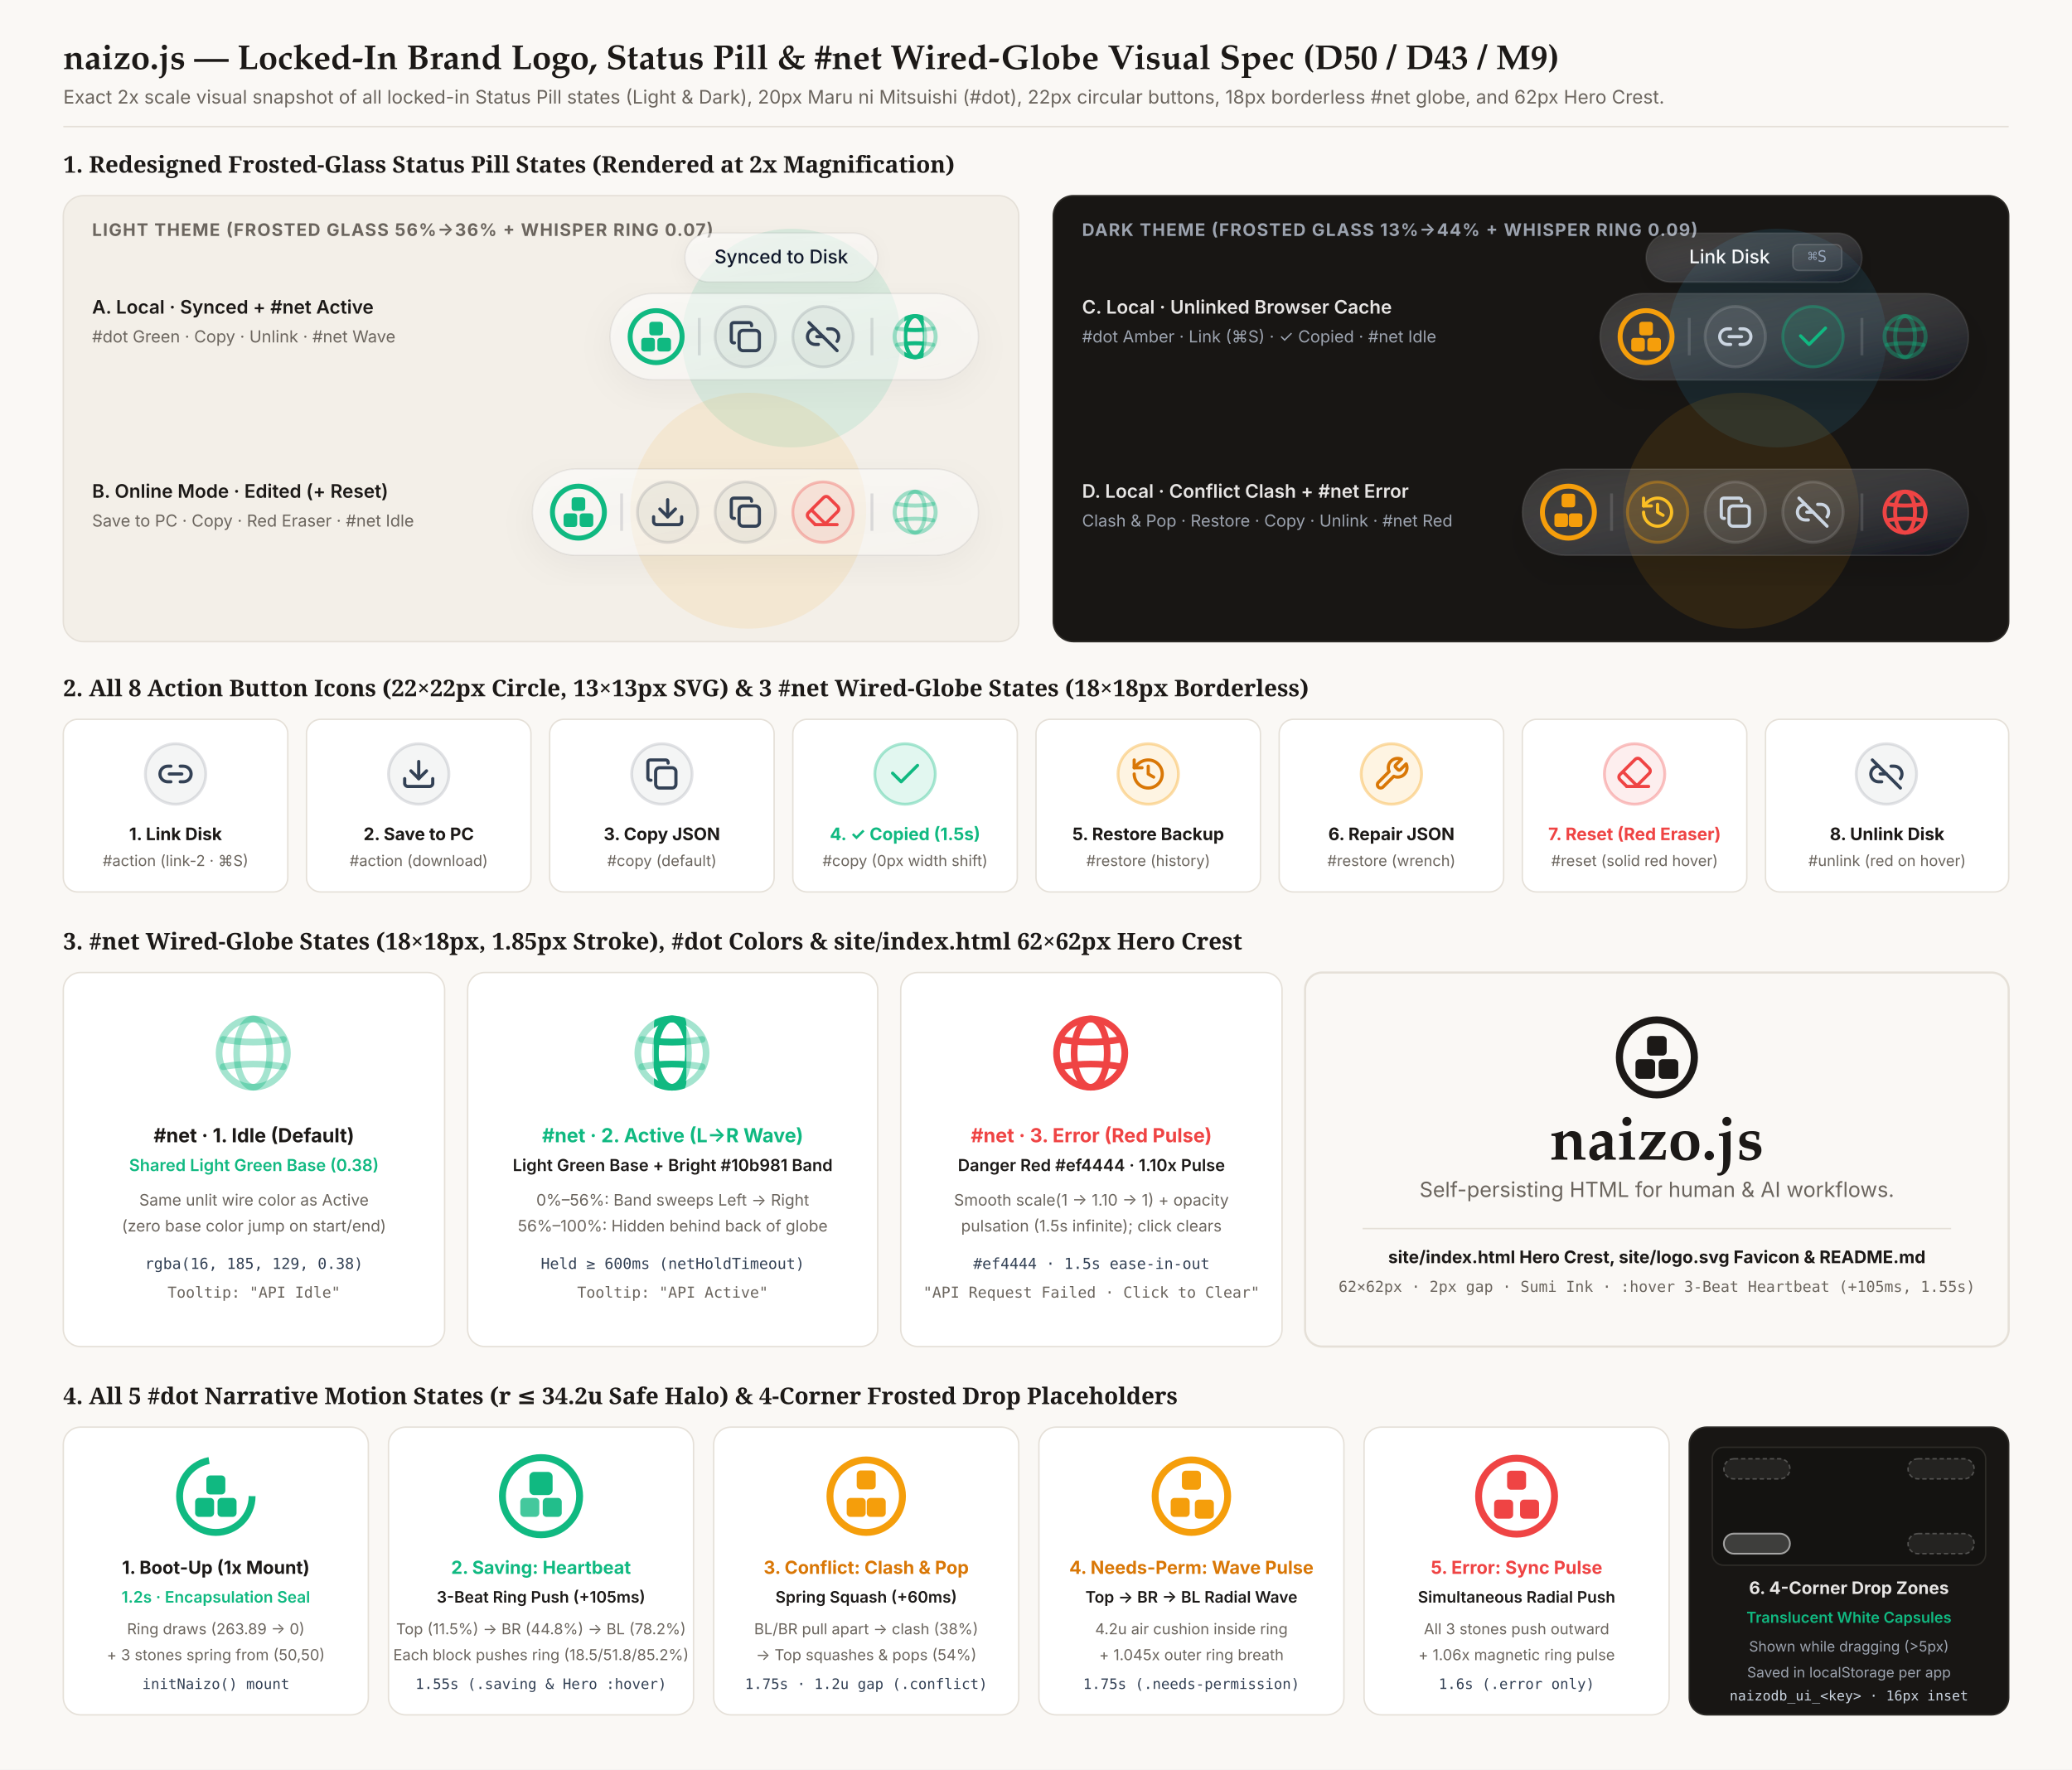
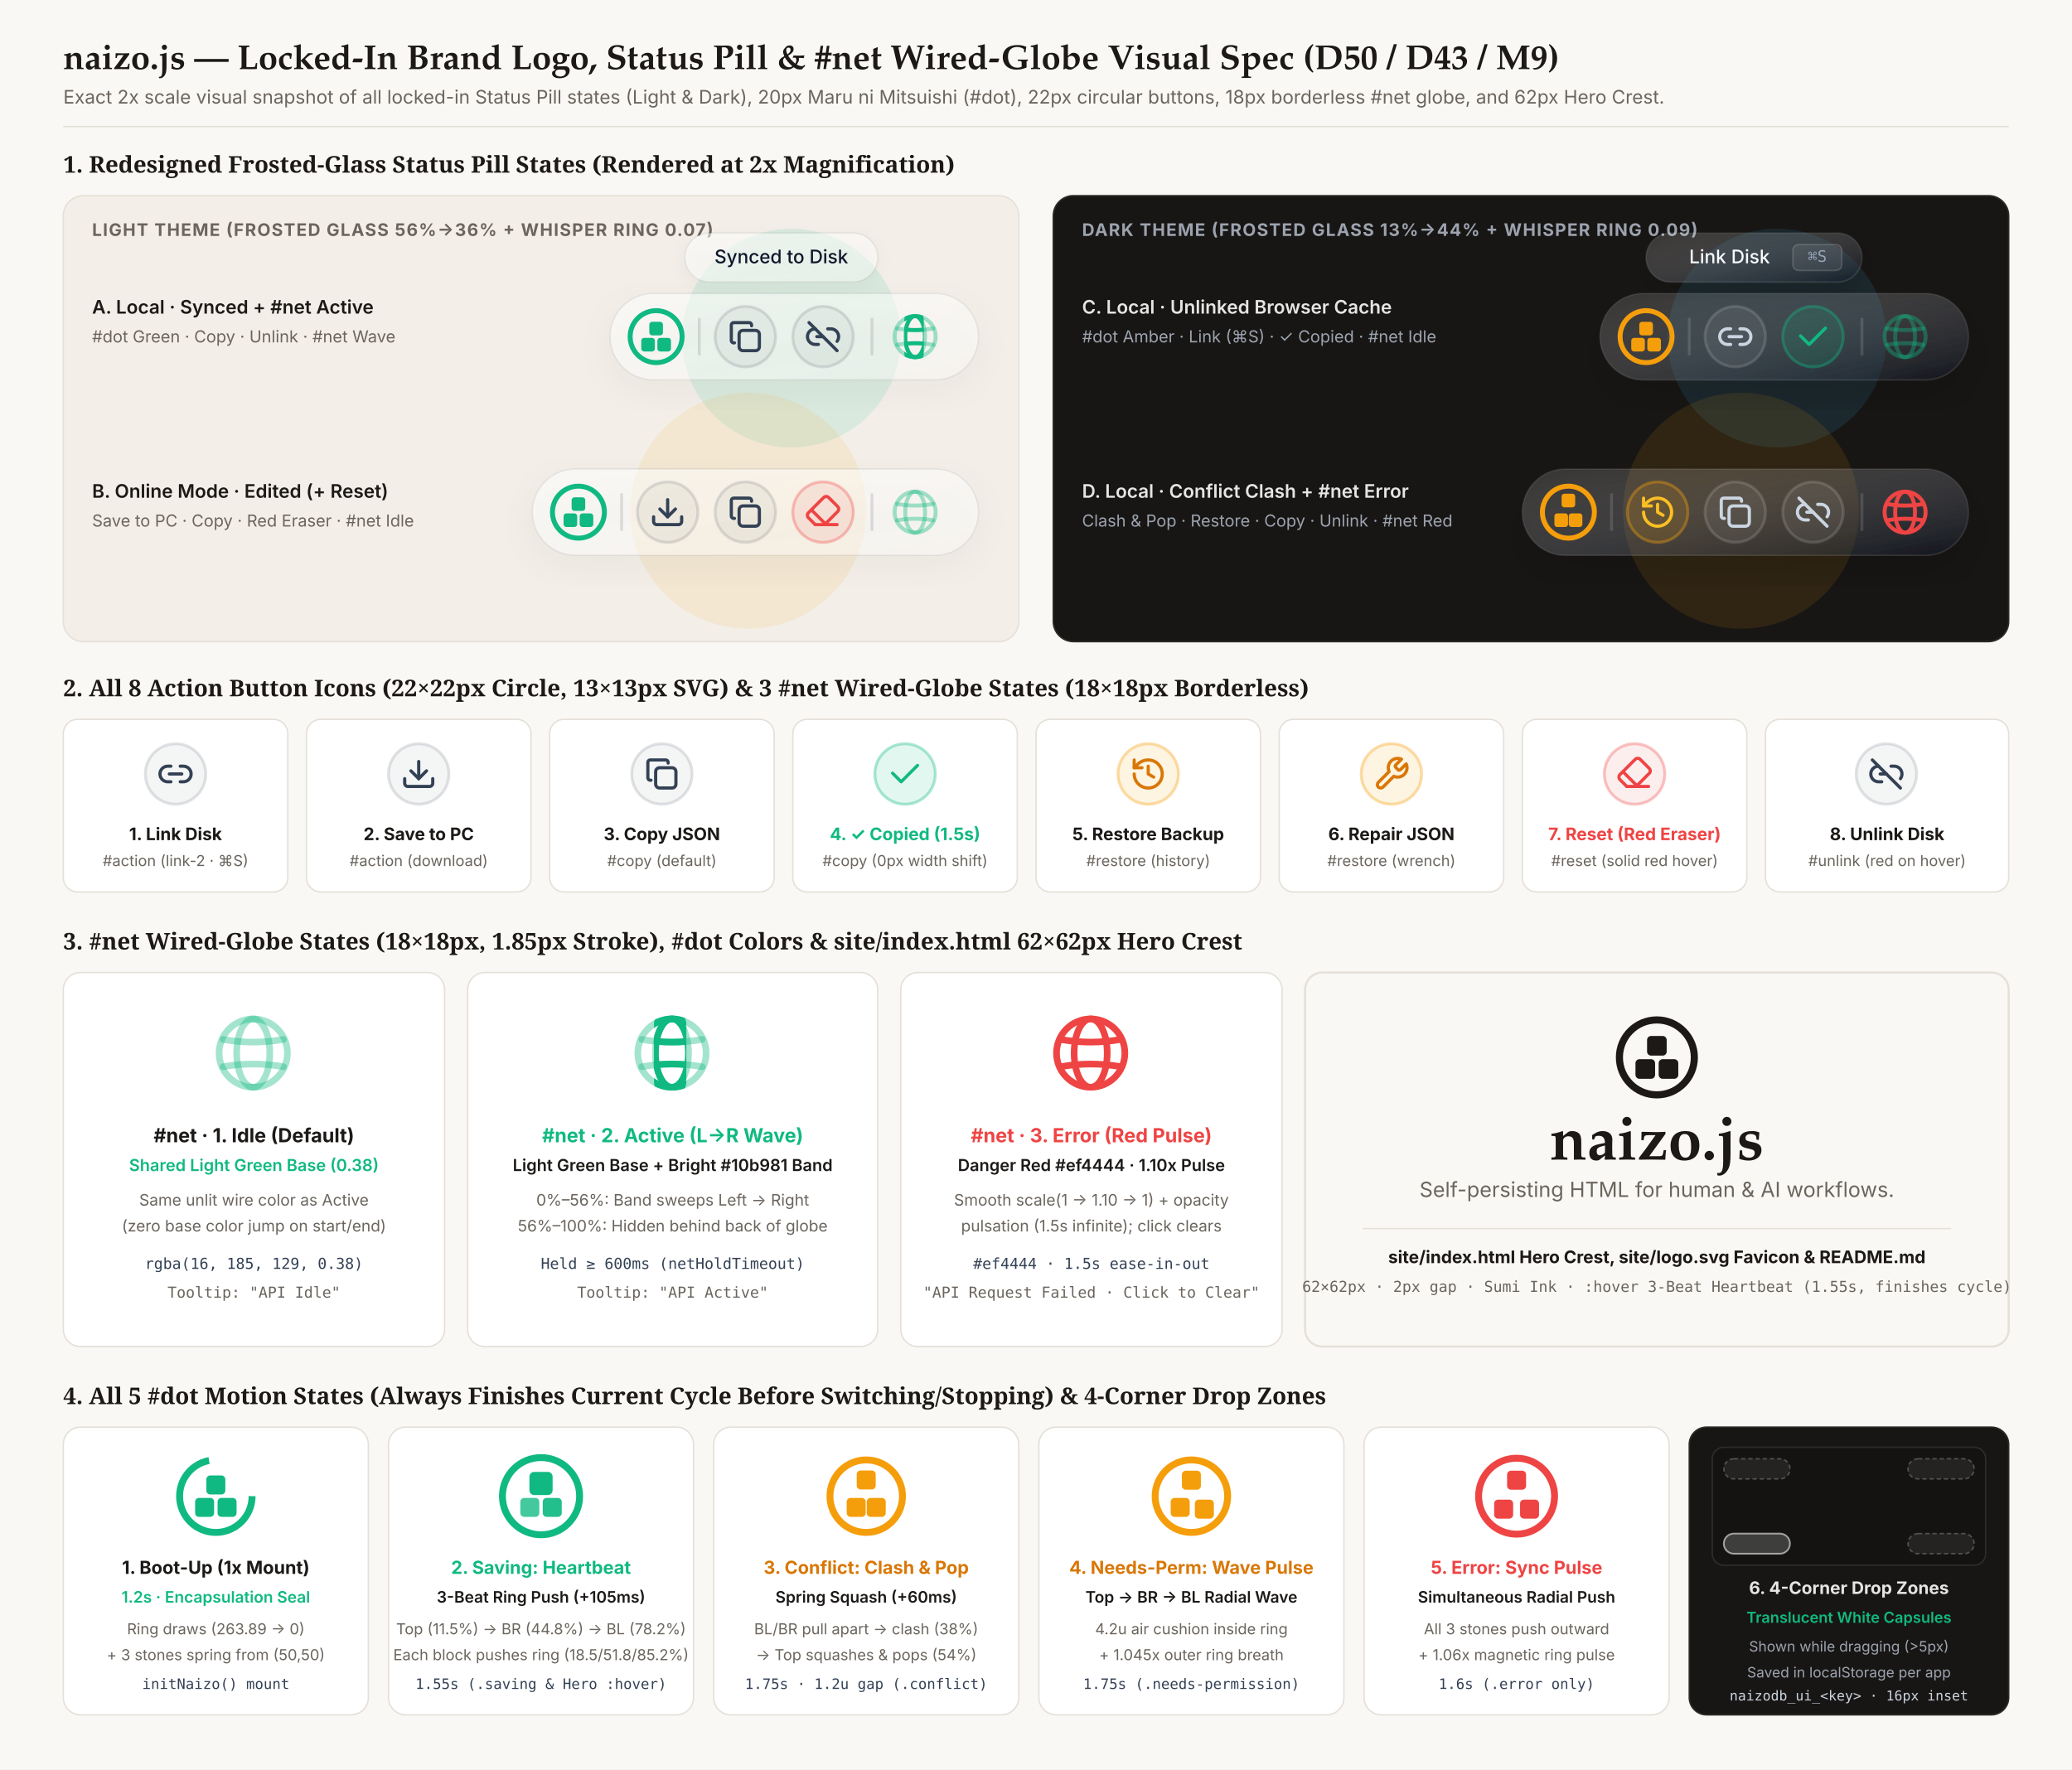
<svg xmlns="http://www.w3.org/2000/svg" width="1440" height="1230" viewBox="0 0 1440 1230" font-family="-apple-system, BlinkMacSystemFont, 'Inter', 'Segoe UI', Helvetica, Arial, sans-serif">
  <defs>
    <clipPath id="wave-clip-demo">
      <rect x="7" y="0" width="9" height="24" rx="4" />
    </clipPath>
    <filter id="pill-shadow-light" x="-15%" y="-25%" width="130%" height="160%">
      <feDropShadow dx="0" dy="4" stdDeviation="6" flood-color="#0f172a" flood-opacity="0.09" />
    </filter>
    <filter id="pill-shadow-dark" x="-15%" y="-25%" width="130%" height="160%">
      <feDropShadow dx="0" dy="6" stdDeviation="8" flood-color="#000000" flood-opacity="0.42" />
    </filter>
    <linearGradient id="frosted-light" x1="0%" y1="0%" x2="100%" y2="100%">
      <stop offset="0%" stop-color="#ffffff" stop-opacity="0.56" />
      <stop offset="100%" stop-color="#ffffff" stop-opacity="0.36" />
    </linearGradient>
    <linearGradient id="frosted-dark" x1="0%" y1="0%" x2="100%" y2="100%">
      <stop offset="0%" stop-color="#ffffff" stop-opacity="0.13" />
      <stop offset="100%" stop-color="#0f172a" stop-opacity="0.44" />
    </linearGradient>
  </defs>
  <rect width="1440" height="1230" fill="#faf8f5" />
  <text x="44" y="48" font-family="Georgia, 'Palatino Linotype', serif" font-size="24" font-weight="bold" fill="#1c1917">naizo.js — Locked-In Brand Logo, Status Pill &amp; #net Wired-Globe Visual Spec (D50 / D43 / M9)</text>
  <text x="44" y="72" font-size="13" fill="#6b655e">Exact 2x scale visual snapshot of all locked-in Status Pill states (Light &amp; Dark), 20px Maru ni Mitsuishi (#dot), 22px circular buttons, 18px borderless #net globe, and 62px Hero Crest.</text>
  <line x1="44" y1="88" x2="1396" y2="88" stroke="#e5e0d8" stroke-width="1" />
  <text x="44" y="120" font-family="Georgia, serif" font-size="16" font-weight="bold" fill="#1c1917">1. Redesigned Frosted-Glass Status Pill States (Rendered at 2x Magnification)</text>
  <rect x="44" y="136" width="664" height="310" rx="14" fill="#f3efe8" stroke="#e5e0d8" stroke-width="1" />
  <circle cx="550" cy="235" r="76" fill="#10b981" fill-opacity="0.11" />
  <circle cx="520" cy="355" r="82" fill="#f59e0b" fill-opacity="0.10" />
  <text x="64" y="164" font-size="12" font-weight="bold" fill="#6b655e" letter-spacing="0.06em">LIGHT THEME (FROSTED GLASS 56%→36% + WHISPER RING 0.07)</text>
  <text x="64" y="218" font-size="13" font-weight="600" fill="#1c1917">A. Local · Synced + #net Active</text>
  <text x="64" y="238" font-size="11.5" fill="#6b655e">#dot Green · Copy · Unlink · #net Wave</text>
  <g transform="translate(476, 162)">
    <rect x="0" y="0" width="134" height="34" rx="17" fill="url(#frosted-light)" stroke="#0f172a" stroke-opacity="0.07" filter="url(#pill-shadow-light)" />
    <text x="67" y="21" font-size="13" font-weight="500" fill="#0f172a" text-anchor="middle">Synced to Disk</text>
  </g>
  <g transform="translate(424, 204) scale(2)">
    <rect x="0" y="0" width="128" height="30" rx="15" fill="url(#frosted-light)" stroke="#0f172a" stroke-opacity="0.07" stroke-width="0.5" filter="url(#pill-shadow-light)" />
    <g transform="translate(5.25, 4.25) scale(0.215)" color="#10b981">
      <circle cx="50" cy="50" r="42" fill="none" stroke="#10b981" stroke-width="8" />
      <rect x="39" y="26" width="22" height="22" rx="4.5" fill="#10b981" />
      <rect x="26" y="52" width="22" height="22" rx="4.5" fill="#10b981" />
      <rect x="52" y="52" width="22" height="22" rx="4.5" fill="#10b981" />
    </g>
    <line x1="31" y1="8.5" x2="31" y2="21.5" stroke="#0f172a" stroke-opacity="0.12" stroke-width="1" />
    <g transform="translate(36, 4)">
      <circle cx="11" cy="11" r="10.5" fill="#0f172a" fill-opacity="0.045" stroke="#0f172a" stroke-opacity="0.12" stroke-width="1" />
      <g transform="translate(4.5, 4.5) scale(0.5416)" stroke="#334155" stroke-width="2.05" stroke-linecap="round" stroke-linejoin="round" fill="none">
        <rect x="8" y="8" width="13" height="13" rx="2.5" />
        <path d="M5 16H4.5A1.5 1.5 0 0 1 3 14.5v-10A1.5 1.5 0 0 1 4.5 3h10A1.5 1.5 0 0 1 16 4.5V5" />
      </g>
    </g>
    <g transform="translate(63, 4)">
      <circle cx="11" cy="11" r="10.5" fill="#0f172a" fill-opacity="0.045" stroke="#0f172a" stroke-opacity="0.12" stroke-width="1" />
      <g transform="translate(4.5, 4.5) scale(0.5416)" stroke="#334155" stroke-width="2.05" stroke-linecap="round" stroke-linejoin="round" fill="none">
        <path d="M9 17H7A5 5 0 0 1 7 7" />
        <path d="M15 7h2a5 5 0 0 1 4 8" />
        <line x1="8" y1="12" x2="12" y2="12" />
        <line x1="3" y1="3" x2="21" y2="21" />
      </g>
    </g>
    <line x1="91" y1="8.5" x2="91" y2="21.5" stroke="#0f172a" stroke-opacity="0.12" stroke-width="1" />
    <g transform="translate(97, 6) scale(0.75)" stroke-linecap="round" stroke-linejoin="round" fill="none">
      <g stroke="#10b981" stroke-opacity="0.38" stroke-width="1.85">
        <path d="M 3.6 8.2 Q 12 9.7 20.4 8.2" />
        <path d="M 3.6 15.8 Q 12 14.3 20.4 15.8" />
        <ellipse cx="12" cy="12" rx="4.6" ry="9.5" />
        <circle cx="12" cy="12" r="9.5" />
      </g>
      <g stroke="#10b981" stroke-width="1.85" clip-path="url(#wave-clip-demo)">
        <path d="M 3.6 8.2 Q 12 9.7 20.4 8.2" />
        <path d="M 3.6 15.8 Q 12 14.3 20.4 15.8" />
        <ellipse cx="12" cy="12" rx="4.6" ry="9.5" />
        <circle cx="12" cy="12" r="9.5" />
      </g>
    </g>
  </g>
  <text x="64" y="346" font-size="13" font-weight="600" fill="#1c1917">B. Online Mode · Edited (+ Reset)</text>
  <text x="64" y="366" font-size="11.5" fill="#6b655e">Save to PC · Copy · Red Eraser · #net Idle</text>
  <g transform="translate(370, 326) scale(2)">
    <rect x="0" y="0" width="155" height="30" rx="15" fill="url(#frosted-light)" stroke="#0f172a" stroke-opacity="0.07" stroke-width="0.5" filter="url(#pill-shadow-light)" />
    <g transform="translate(5.25, 4.25) scale(0.215)">
      <circle cx="50" cy="50" r="42" fill="none" stroke="#10b981" stroke-width="8" />
      <rect x="39" y="26" width="22" height="22" rx="4.5" fill="#10b981" />
      <rect x="26" y="52" width="22" height="22" rx="4.5" fill="#10b981" />
      <rect x="52" y="52" width="22" height="22" rx="4.5" fill="#10b981" />
    </g>
    <line x1="31" y1="8.5" x2="31" y2="21.5" stroke="#0f172a" stroke-opacity="0.12" stroke-width="1" />
    <g transform="translate(36, 4)">
      <circle cx="11" cy="11" r="10.5" fill="#0f172a" fill-opacity="0.045" stroke="#0f172a" stroke-opacity="0.12" stroke-width="1" />
      <g transform="translate(4.5, 4.5) scale(0.5416)" stroke="#334155" stroke-width="2.05" stroke-linecap="round" stroke-linejoin="round" fill="none">
        <path d="M21 15v3a2 2 0 0 1-2 2H5a2 2 0 0 1-2-2v-3" />
        <polyline points="7 10 12 15 17 10" />
        <line x1="12" y1="15" x2="12" y2="4" />
      </g>
    </g>
    <g transform="translate(63, 4)">
      <circle cx="11" cy="11" r="10.5" fill="#0f172a" fill-opacity="0.045" stroke="#0f172a" stroke-opacity="0.12" stroke-width="1" />
      <g transform="translate(4.5, 4.5) scale(0.5416)" stroke="#334155" stroke-width="2.05" stroke-linecap="round" stroke-linejoin="round" fill="none">
        <rect x="8" y="8" width="13" height="13" rx="2.5" />
        <path d="M5 16H4.5A1.5 1.5 0 0 1 3 14.5v-10A1.5 1.5 0 0 1 4.5 3h10A1.5 1.5 0 0 1 16 4.5V5" />
      </g>
    </g>
    <g transform="translate(90, 4)">
      <circle cx="11" cy="11" r="10.5" fill="#ef4444" fill-opacity="0.09" stroke="#ef4444" stroke-opacity="0.32" stroke-width="1" />
      <g transform="translate(4.5, 4.5) scale(0.5416)" stroke="#ef4444" stroke-width="2.05" stroke-linecap="round" stroke-linejoin="round" fill="none">
        <path d="m7 20-4.3-4.3c-1-1-1-2.5 0-3.4l9.6-9.6c1-1 2.5-1 3.4 0l5.6 5.6c1 1 1 2.5 0 3.4L13 20" />
        <path d="M21 20H7" />
        <path d="m5 11 9 9" />
      </g>
    </g>
    <line x1="118" y1="8.5" x2="118" y2="21.5" stroke="#0f172a" stroke-opacity="0.12" stroke-width="1" />
    <g transform="translate(124, 6) scale(0.75)" stroke="#10b981" stroke-opacity="0.38" stroke-width="1.85" stroke-linecap="round" stroke-linejoin="round" fill="none">
      <path d="M 3.6 8.2 Q 12 9.7 20.4 8.2" />
      <path d="M 3.6 15.8 Q 12 14.3 20.4 15.8" />
      <ellipse cx="12" cy="12" rx="4.6" ry="9.5" />
      <circle cx="12" cy="12" r="9.5" />
    </g>
  </g>
  <rect x="732" y="136" width="664" height="310" rx="14" fill="#181614" stroke="#2e2c28" stroke-width="1" />
  <circle cx="1235" cy="235" r="76" fill="#38bdf8" fill-opacity="0.11" />
  <circle cx="1210" cy="355" r="82" fill="#f59e0b" fill-opacity="0.11" />
  <text x="752" y="164" font-size="12" font-weight="bold" fill="#9ca3af" letter-spacing="0.06em">DARK THEME (FROSTED GLASS 13%→44% + WHISPER RING 0.09)</text>
  <text x="752" y="218" font-size="13" font-weight="600" fill="#e7e5e4">C. Local · Unlinked Browser Cache</text>
  <text x="752" y="238" font-size="11.5" fill="#9ca3af">#dot Amber · Link (⌘S) · ✓ Copied · #net Idle</text>
  <g transform="translate(1144, 162)">
    <rect x="0" y="0" width="150" height="34" rx="17" fill="url(#frosted-dark)" stroke="#ffffff" stroke-opacity="0.09" filter="url(#pill-shadow-dark)" />
    <text x="58" y="21" font-size="13" font-weight="500" fill="#f8fafc" text-anchor="middle">Link Disk</text>
    <rect x="102" y="8" width="34" height="18" rx="4" fill="#ffffff" fill-opacity="0.08" stroke="#ffffff" stroke-opacity="0.16" />
    <text x="119" y="20" font-family="monospace" font-size="11" fill="#94a3b8" text-anchor="middle">⌘S</text>
  </g>
  <g transform="translate(1112, 204) scale(2)">
    <rect x="0" y="0" width="128" height="30" rx="15" fill="url(#frosted-dark)" stroke="#ffffff" stroke-opacity="0.09" stroke-width="0.5" filter="url(#pill-shadow-dark)" />
    <g transform="translate(5.25, 4.25) scale(0.215)">
      <circle cx="50" cy="50" r="42" fill="none" stroke="#f59e0b" stroke-width="8" />
      <rect x="39" y="26" width="22" height="22" rx="4.5" fill="#f59e0b" />
      <rect x="26" y="52" width="22" height="22" rx="4.5" fill="#f59e0b" />
      <rect x="52" y="52" width="22" height="22" rx="4.5" fill="#f59e0b" />
    </g>
    <line x1="31" y1="8.5" x2="31" y2="21.5" stroke="#ffffff" stroke-opacity="0.13" stroke-width="1" />
    <g transform="translate(36, 4)">
      <circle cx="11" cy="11" r="10.5" fill="#ffffff" fill-opacity="0.07" stroke="#ffffff" stroke-opacity="0.14" stroke-width="1" />
      <g transform="translate(4.5, 4.5) scale(0.5416)" stroke="#cbd5e1" stroke-width="2.05" stroke-linecap="round" stroke-linejoin="round" fill="none">
        <path d="M9 17H7A5 5 0 0 1 7 7h2" />
        <path d="M15 7h2a5 5 0 1 1 0 10h-2" />
        <line x1="8" y1="12" x2="16" y2="12" />
      </g>
    </g>
    <g transform="translate(63, 4)">
      <circle cx="11" cy="11" r="10.5" fill="#10b981" fill-opacity="0.14" stroke="#10b981" stroke-opacity="0.38" stroke-width="1" />
      <g transform="translate(4.5, 4.5) scale(0.5416)" stroke="#10b981" stroke-width="2.05" stroke-linecap="round" stroke-linejoin="round" fill="none">
        <polyline points="20 6.5 9.5 17 4 11.5" />
      </g>
    </g>
    <line x1="91" y1="8.5" x2="91" y2="21.5" stroke="#ffffff" stroke-opacity="0.13" stroke-width="1" />
    <g transform="translate(97, 6) scale(0.75)" stroke="#10b981" stroke-opacity="0.38" stroke-width="1.85" stroke-linecap="round" stroke-linejoin="round" fill="none">
      <path d="M 3.6 8.2 Q 12 9.7 20.4 8.2" />
      <path d="M 3.6 15.8 Q 12 14.3 20.4 15.8" />
      <ellipse cx="12" cy="12" rx="4.6" ry="9.5" />
      <circle cx="12" cy="12" r="9.5" />
    </g>
  </g>
  <text x="752" y="346" font-size="13" font-weight="600" fill="#e7e5e4">D. Local · Conflict Clash + #net Error</text>
  <text x="752" y="366" font-size="11.5" fill="#9ca3af">Clash &amp; Pop · Restore · Copy · Unlink · #net Red</text>
  <g transform="translate(1058, 326) scale(2)">
    <rect x="0" y="0" width="155" height="30" rx="15" fill="url(#frosted-dark)" stroke="#ffffff" stroke-opacity="0.09" stroke-width="0.5" filter="url(#pill-shadow-dark)" />
    <g transform="translate(5.25, 4.25) scale(0.215)">
      <circle cx="50" cy="50" r="42" fill="none" stroke="#f59e0b" stroke-width="8" />
      <rect x="39" y="20.2" width="22" height="22" rx="4.5" fill="#f59e0b" />
      <rect x="27.4" y="52" width="22" height="22" rx="4.5" fill="#f59e0b" />
      <rect x="50.6" y="52" width="22" height="22" rx="4.5" fill="#f59e0b" />
    </g>
    <line x1="31" y1="8.5" x2="31" y2="21.5" stroke="#ffffff" stroke-opacity="0.13" stroke-width="1" />
    <g transform="translate(36, 4)">
      <circle cx="11" cy="11" r="10.5" fill="#f59e0b" fill-opacity="0.14" stroke="#f59e0b" stroke-opacity="0.38" stroke-width="1" />
      <g transform="translate(4.5, 4.5) scale(0.5416)" stroke="#fbbf24" stroke-width="2.05" stroke-linecap="round" stroke-linejoin="round" fill="none">
        <path d="M3 12a9 9 0 1 0 9-9 9.75 9.75 0 0 0-6.74 2.74L3 8" />
        <path d="M3 3v5h5" />
        <path d="M12 7v5l3.5 2" />
      </g>
    </g>
    <g transform="translate(63, 4)">
      <circle cx="11" cy="11" r="10.5" fill="#ffffff" fill-opacity="0.07" stroke="#ffffff" stroke-opacity="0.14" stroke-width="1" />
      <g transform="translate(4.5, 4.5) scale(0.5416)" stroke="#cbd5e1" stroke-width="2.05" stroke-linecap="round" stroke-linejoin="round" fill="none">
        <rect x="8" y="8" width="13" height="13" rx="2.5" />
        <path d="M5 16H4.5A1.5 1.5 0 0 1 3 14.5v-10A1.5 1.5 0 0 1 4.5 3h10A1.5 1.5 0 0 1 16 4.5V5" />
      </g>
    </g>
    <g transform="translate(90, 4)">
      <circle cx="11" cy="11" r="10.5" fill="#ffffff" fill-opacity="0.07" stroke="#ffffff" stroke-opacity="0.14" stroke-width="1" />
      <g transform="translate(4.5, 4.5) scale(0.5416)" stroke="#cbd5e1" stroke-width="2.05" stroke-linecap="round" stroke-linejoin="round" fill="none">
        <path d="M9 17H7A5 5 0 0 1 7 7" />
        <path d="M15 7h2a5 5 0 0 1 4 8" />
        <line x1="8" y1="12" x2="12" y2="12" />
        <line x1="3" y1="3" x2="21" y2="21" />
      </g>
    </g>
    <line x1="118" y1="8.5" x2="118" y2="21.5" stroke="#ffffff" stroke-opacity="0.13" stroke-width="1" />
    <g transform="translate(124, 6) scale(0.75)" stroke="#ef4444" stroke-width="1.85" stroke-linecap="round" stroke-linejoin="round" fill="none">
      <path d="M 3.6 8.2 Q 12 9.7 20.4 8.2" />
      <path d="M 3.6 15.8 Q 12 14.3 20.4 15.8" />
      <ellipse cx="12" cy="12" rx="4.6" ry="9.5" />
      <circle cx="12" cy="12" r="9.5" />
    </g>
  </g>
  <text x="44" y="484" font-family="Georgia, serif" font-size="16" font-weight="bold" fill="#1c1917">2. All 8 Action Button Icons (22×22px Circle, 13×13px SVG) &amp; 3 #net Wired-Globe States (18×18px Borderless)</text>
  <g transform="translate(44, 500)">
    <rect x="0" y="0" width="156" height="120" rx="10" fill="#ffffff" stroke="#e5e0d8" />
    <g transform="translate(56, 16) scale(2)">
      <circle cx="11" cy="11" r="10.5" fill="#0f172a" fill-opacity="0.045" stroke="#0f172a" stroke-opacity="0.12" />
      <g transform="translate(4.5, 4.5) scale(0.5416)" stroke="#334155" stroke-width="2.05" stroke-linecap="round" stroke-linejoin="round" fill="none">
        <path d="M9 17H7A5 5 0 0 1 7 7h2" />
        <path d="M15 7h2a5 5 0 1 1 0 10h-2" />
        <line x1="8" y1="12" x2="16" y2="12" />
      </g>
    </g>
    <text x="78" y="84" font-size="12" font-weight="bold" fill="#1c1917" text-anchor="middle">1. Link Disk</text>
    <text x="78" y="102" font-size="10.5" fill="#6b655e" text-anchor="middle">#action (link-2 · ⌘S)</text>
    <g transform="translate(169, 0)">
      <rect x="0" y="0" width="156" height="120" rx="10" fill="#ffffff" stroke="#e5e0d8" />
      <g transform="translate(56, 16) scale(2)">
        <circle cx="11" cy="11" r="10.5" fill="#0f172a" fill-opacity="0.045" stroke="#0f172a" stroke-opacity="0.12" />
        <g transform="translate(4.5, 4.5) scale(0.5416)" stroke="#334155" stroke-width="2.05" stroke-linecap="round" stroke-linejoin="round" fill="none">
          <path d="M21 15v3a2 2 0 0 1-2 2H5a2 2 0 0 1-2-2v-3" />
          <polyline points="7 10 12 15 17 10" />
          <line x1="12" y1="15" x2="12" y2="4" />
        </g>
      </g>
      <text x="78" y="84" font-size="12" font-weight="bold" fill="#1c1917" text-anchor="middle">2. Save to PC</text>
      <text x="78" y="102" font-size="10.5" fill="#6b655e" text-anchor="middle">#action (download)</text>
    </g>
    <g transform="translate(338, 0)">
      <rect x="0" y="0" width="156" height="120" rx="10" fill="#ffffff" stroke="#e5e0d8" />
      <g transform="translate(56, 16) scale(2)">
        <circle cx="11" cy="11" r="10.5" fill="#0f172a" fill-opacity="0.045" stroke="#0f172a" stroke-opacity="0.12" />
        <g transform="translate(4.5, 4.5) scale(0.5416)" stroke="#334155" stroke-width="2.05" stroke-linecap="round" stroke-linejoin="round" fill="none">
          <rect x="8" y="8" width="13" height="13" rx="2.5" />
          <path d="M5 16H4.5A1.5 1.5 0 0 1 3 14.5v-10A1.5 1.5 0 0 1 4.5 3h10A1.5 1.5 0 0 1 16 4.5V5" />
        </g>
      </g>
      <text x="78" y="84" font-size="12" font-weight="bold" fill="#1c1917" text-anchor="middle">3. Copy JSON</text>
      <text x="78" y="102" font-size="10.5" fill="#6b655e" text-anchor="middle">#copy (default)</text>
    </g>
    <g transform="translate(507, 0)">
      <rect x="0" y="0" width="156" height="120" rx="10" fill="#ffffff" stroke="#e5e0d8" />
      <g transform="translate(56, 16) scale(2)">
        <circle cx="11" cy="11" r="10.5" fill="#10b981" fill-opacity="0.12" stroke="#10b981" stroke-opacity="0.35" />
        <g transform="translate(4.5, 4.5) scale(0.5416)" stroke="#10b981" stroke-width="2.05" stroke-linecap="round" stroke-linejoin="round" fill="none">
          <polyline points="20 6.5 9.5 17 4 11.5" />
        </g>
      </g>
      <text x="78" y="84" font-size="12" font-weight="bold" fill="#10b981" text-anchor="middle">4. ✓ Copied (1.5s)</text>
      <text x="78" y="102" font-size="10.5" fill="#6b655e" text-anchor="middle">#copy (0px width shift)</text>
    </g>
    <g transform="translate(676, 0)">
      <rect x="0" y="0" width="156" height="120" rx="10" fill="#ffffff" stroke="#e5e0d8" />
      <g transform="translate(56, 16) scale(2)">
        <circle cx="11" cy="11" r="10.5" fill="#f59e0b" fill-opacity="0.12" stroke="#f59e0b" stroke-opacity="0.35" />
        <g transform="translate(4.5, 4.5) scale(0.5416)" stroke="#d97706" stroke-width="2.05" stroke-linecap="round" stroke-linejoin="round" fill="none">
          <path d="M3 12a9 9 0 1 0 9-9 9.75 9.75 0 0 0-6.74 2.74L3 8" />
          <path d="M3 3v5h5" />
          <path d="M12 7v5l3.5 2" />
        </g>
      </g>
      <text x="78" y="84" font-size="12" font-weight="bold" fill="#1c1917" text-anchor="middle">5. Restore Backup</text>
      <text x="78" y="102" font-size="10.5" fill="#6b655e" text-anchor="middle">#restore (history)</text>
    </g>
    <g transform="translate(845, 0)">
      <rect x="0" y="0" width="156" height="120" rx="10" fill="#ffffff" stroke="#e5e0d8" />
      <g transform="translate(56, 16) scale(2)">
        <circle cx="11" cy="11" r="10.5" fill="#f59e0b" fill-opacity="0.12" stroke="#f59e0b" stroke-opacity="0.35" />
        <g transform="translate(4.5, 4.5) scale(0.5416)" stroke="#d97706" stroke-width="2.05" stroke-linecap="round" stroke-linejoin="round" fill="none">
          <path d="M14.7 6.3a1 1 0 0 0 0 1.4l1.6 1.6a1 1 0 0 0 1.4 0l3.77-3.77a6 6 0 0 1-7.94 7.94l-6.91 6.91a2.12 2.12 0 0 1-3-3l6.91-6.91a6 6 0 0 1 7.94-7.94l-3.76 3.76z" />
        </g>
      </g>
      <text x="78" y="84" font-size="12" font-weight="bold" fill="#1c1917" text-anchor="middle">6. Repair JSON</text>
      <text x="78" y="102" font-size="10.5" fill="#6b655e" text-anchor="middle">#restore (wrench)</text>
    </g>
    <g transform="translate(1014, 0)">
      <rect x="0" y="0" width="156" height="120" rx="10" fill="#ffffff" stroke="#e5e0d8" />
      <g transform="translate(56, 16) scale(2)">
        <circle cx="11" cy="11" r="10.5" fill="#ef4444" fill-opacity="0.09" stroke="#ef4444" stroke-opacity="0.32" />
        <g transform="translate(4.5, 4.5) scale(0.5416)" stroke="#ef4444" stroke-width="2.05" stroke-linecap="round" stroke-linejoin="round" fill="none">
          <path d="m7 20-4.3-4.3c-1-1-1-2.5 0-3.4l9.6-9.6c1-1 2.5-1 3.4 0l5.6 5.6c1 1 1 2.5 0 3.4L13 20" />
          <path d="M21 20H7" />
          <path d="m5 11 9 9" />
        </g>
      </g>
      <text x="78" y="84" font-size="12" font-weight="bold" fill="#ef4444" text-anchor="middle">7. Reset (Red Eraser)</text>
      <text x="78" y="102" font-size="10.5" fill="#6b655e" text-anchor="middle">#reset (solid red hover)</text>
    </g>
    <g transform="translate(1183, 0)">
      <rect x="0" y="0" width="169" height="120" rx="10" fill="#ffffff" stroke="#e5e0d8" />
      <g transform="translate(62, 16) scale(2)">
        <circle cx="11" cy="11" r="10.5" fill="#0f172a" fill-opacity="0.045" stroke="#0f172a" stroke-opacity="0.12" />
        <g transform="translate(4.5, 4.5) scale(0.5416)" stroke="#334155" stroke-width="2.05" stroke-linecap="round" stroke-linejoin="round" fill="none">
          <path d="M9 17H7A5 5 0 0 1 7 7" />
          <path d="M15 7h2a5 5 0 0 1 4 8" />
          <line x1="8" y1="12" x2="12" y2="12" />
          <line x1="3" y1="3" x2="21" y2="21" />
        </g>
      </g>
      <text x="84.5" y="84" font-size="12" font-weight="bold" fill="#1c1917" text-anchor="middle">8. Unlink Disk</text>
      <text x="84.5" y="102" font-size="10.5" fill="#6b655e" text-anchor="middle">#unlink (red on hover)</text>
    </g>
  </g>
  <text x="44" y="660" font-family="Georgia, serif" font-size="16" font-weight="bold" fill="#1c1917">3. #net Wired-Globe States (18×18px, 1.85px Stroke), #dot Colors &amp; site/index.html 62×62px Hero Crest</text>
  <g transform="translate(44, 676)">
    <rect x="0" y="0" width="265" height="260" rx="12" fill="#ffffff" stroke="#e5e0d8" />
    <g transform="translate(102, 26) scale(2.5)" stroke="#10b981" stroke-opacity="0.38" stroke-width="1.85" stroke-linecap="round" stroke-linejoin="round" fill="none">
      <path d="M 3.6 8.2 Q 12 9.7 20.4 8.2" />
      <path d="M 3.6 15.8 Q 12 14.3 20.4 15.8" />
      <ellipse cx="12" cy="12" rx="4.6" ry="9.5" />
      <circle cx="12" cy="12" r="9.5" />
    </g>
    <text x="132.5" y="118" font-size="13.5" font-weight="bold" fill="#1c1917" text-anchor="middle">#net · 1. Idle (Default)</text>
    <text x="132.5" y="138" font-size="11.5" fill="#10b981" font-weight="600" text-anchor="middle">Shared Light Green Base (0.38)</text>
    <text x="132.5" y="162" font-size="11" fill="#6b655e" text-anchor="middle">Same unlit wire color as Active</text>
    <text x="132.5" y="180" font-size="11" fill="#6b655e" text-anchor="middle">(zero base color jump on start/end)</text>
    <text x="132.5" y="206" font-family="monospace" font-size="10.5" fill="#334155" text-anchor="middle">rgba(16, 185, 129, 0.38)</text>
    <text x="132.5" y="226" font-family="monospace" font-size="10.5" fill="#6b655e" text-anchor="middle">Tooltip: "API Idle"</text>
  </g>
  <g transform="translate(325, 676)">
    <rect x="0" y="0" width="285" height="260" rx="12" fill="#ffffff" stroke="#e5e0d8" />
    <g transform="translate(112, 26) scale(2.5)" stroke-linecap="round" stroke-linejoin="round" fill="none">
      <g stroke="#10b981" stroke-opacity="0.38" stroke-width="1.85">
        <path d="M 3.6 8.2 Q 12 9.7 20.4 8.2" />
        <path d="M 3.6 15.8 Q 12 14.3 20.4 15.8" />
        <ellipse cx="12" cy="12" rx="4.6" ry="9.5" />
        <circle cx="12" cy="12" r="9.5" />
      </g>
      <g stroke="#10b981" stroke-width="1.85" clip-path="url(#wave-clip-demo)">
        <path d="M 3.6 8.2 Q 12 9.7 20.4 8.2" />
        <path d="M 3.6 15.8 Q 12 14.3 20.4 15.8" />
        <ellipse cx="12" cy="12" rx="4.6" ry="9.5" />
        <circle cx="12" cy="12" r="9.5" />
      </g>
    </g>
    <text x="142.5" y="118" font-size="13.5" font-weight="bold" fill="#10b981" text-anchor="middle">#net · 2. Active (L→R Wave)</text>
    <text x="142.5" y="138" font-size="11.5" fill="#1c1917" font-weight="600" text-anchor="middle">Light Green Base + Bright #10b981 Band</text>
    <text x="142.5" y="162" font-size="11" fill="#6b655e" text-anchor="middle">0%–56%: Band sweeps Left → Right</text>
    <text x="142.5" y="180" font-size="11" fill="#6b655e" text-anchor="middle">56%–100%: Hidden behind back of globe</text>
    <text x="142.5" y="206" font-family="monospace" font-size="10.5" fill="#334155" text-anchor="middle">Held ≥ 600ms (netHoldTimeout)</text>
    <text x="142.5" y="226" font-family="monospace" font-size="10.5" fill="#6b655e" text-anchor="middle">Tooltip: "API Active"</text>
  </g>
  <g transform="translate(626, 676)">
    <rect x="0" y="0" width="265" height="260" rx="12" fill="#ffffff" stroke="#e5e0d8" />
    <g transform="translate(102, 26) scale(2.5)" stroke="#ef4444" stroke-width="1.85" stroke-linecap="round" stroke-linejoin="round" fill="none">
      <path d="M 3.6 8.2 Q 12 9.7 20.4 8.2" />
      <path d="M 3.6 15.8 Q 12 14.3 20.4 15.8" />
      <ellipse cx="12" cy="12" rx="4.6" ry="9.5" />
      <circle cx="12" cy="12" r="9.5" />
    </g>
    <text x="132.5" y="118" font-size="13.5" font-weight="bold" fill="#ef4444" text-anchor="middle">#net · 3. Error (Red Pulse)</text>
    <text x="132.5" y="138" font-size="11.5" fill="#1c1917" font-weight="600" text-anchor="middle">Danger Red #ef4444 · 1.10x Pulse</text>
    <text x="132.5" y="162" font-size="11" fill="#6b655e" text-anchor="middle">Smooth scale(1 → 1.10 → 1) + opacity</text>
    <text x="132.5" y="180" font-size="11" fill="#6b655e" text-anchor="middle">pulsation (1.5s infinite); click clears</text>
    <text x="132.5" y="206" font-family="monospace" font-size="10.5" fill="#334155" text-anchor="middle">#ef4444 · 1.5s ease-in-out</text>
    <text x="132.5" y="226" font-family="monospace" font-size="10.5" fill="#6b655e" text-anchor="middle">"API Request Failed · Click to Clear"</text>
  </g>
  <g transform="translate(907, 676)">
    <rect x="0" y="0" width="489" height="260" rx="12" fill="#faf8f5" stroke="#e5e0d8" stroke-width="1.5" />
    <g transform="translate(213.5, 28) scale(0.62)">
      <circle cx="50" cy="50" r="42" fill="none" stroke="#1c1917" stroke-width="8" />
      <rect x="39" y="26" width="22" height="22" rx="4.5" fill="#1c1917" />
      <rect x="26" y="52" width="22" height="22" rx="4.5" fill="#1c1917" />
      <rect x="52" y="52" width="22" height="22" rx="4.5" fill="#1c1917" />
    </g>
    <text x="244.5" y="130" font-family="Georgia, 'Palatino Linotype', serif" font-size="42" font-weight="bold" fill="#1c1917" text-anchor="middle">naizo.js</text>
    <text x="244.5" y="156" font-size="14.5" fill="#6b655e" text-anchor="middle">Self-persisting HTML for human &amp; AI workflows.</text>
    <line x1="40" y1="178" x2="449" y2="178" stroke="#e5e0d8" />
    <text x="244.5" y="202" font-size="12" font-weight="bold" fill="#1c1917" text-anchor="middle">site/index.html Hero Crest, site/logo.svg Favicon &amp; README.md</text>
-     <text x="244.5" y="222" font-family="monospace" font-size="10.5" fill="#6b655e" text-anchor="middle">62×62px · 2px gap · Sumi Ink · :hover 3-Beat Heartbeat (+105ms, 1.55s)</text>
-   </g>
-   <text x="44" y="976" font-family="Georgia, serif" font-size="16" font-weight="bold" fill="#1c1917">4. All 5 #dot Narrative Motion States (r ≤ 34.2u Safe Halo) &amp; 4-Corner Frosted Drop Placeholders</text>
+     <text x="244.5" y="222" font-family="monospace" font-size="10.5" fill="#6b655e" text-anchor="middle">62×62px · 2px gap · Sumi Ink · :hover 3-Beat Heartbeat (1.55s, finishes cycle)</text>
+   </g>
+   <text x="44" y="976" font-family="Georgia, serif" font-size="16" font-weight="bold" fill="#1c1917">4. All 5 #dot Motion States (Always Finishes Current Cycle Before Switching/Stopping) &amp; 4-Corner Drop Zones</text>
  <g transform="translate(44, 992)">
    <rect x="0" y="0" width="212" height="200" rx="12" fill="#ffffff" stroke="#e5e0d8" />
    <g transform="translate(76, 18) scale(0.6)">
      <circle cx="50" cy="50" r="42" fill="none" stroke="#10b981" stroke-width="8" stroke-dasharray="190 74" />
      <rect x="39" y="26" width="22" height="22" rx="4.5" fill="#10b981" />
      <rect x="26" y="52" width="22" height="22" rx="4.5" fill="#10b981" />
      <rect x="52" y="52" width="22" height="22" rx="4.5" fill="#10b981" />
    </g>
    <text x="106" y="102" font-size="12.5" font-weight="bold" fill="#1c1917" text-anchor="middle">1. Boot-Up (1x Mount)</text>
    <text x="106" y="122" font-size="11" fill="#10b981" font-weight="600" text-anchor="middle">1.2s · Encapsulation Seal</text>
    <text x="106" y="144" font-size="10.5" fill="#6b655e" text-anchor="middle">Ring draws (263.89 → 0)</text>
    <text x="106" y="162" font-size="10.5" fill="#6b655e" text-anchor="middle">+ 3 stones spring from (50,50)</text>
    <text x="106" y="182" font-family="monospace" font-size="10" fill="#334155" text-anchor="middle">initNaizo() mount</text>
  </g>
  <g transform="translate(270, 992)">
    <rect x="0" y="0" width="212" height="200" rx="12" fill="#ffffff" stroke="#e5e0d8" />
    <g transform="translate(76, 18) scale(0.6)">
      <circle cx="50" cy="50" r="44.7" fill="none" stroke="#10b981" stroke-width="8" />
      <g transform="translate(50, 37) scale(1.22) translate(-50, -37)">
        <rect x="39" y="24.6" width="22" height="22" rx="4.5" fill="#10b981" />
      </g>
      <rect x="26" y="52" width="22" height="22" rx="4.5" fill="#10b981" fill-opacity="0.78" />
      <rect x="52" y="52" width="22" height="22" rx="4.5" fill="#10b981" fill-opacity="0.92" />
    </g>
    <text x="106" y="102" font-size="12.5" font-weight="bold" fill="#10b981" text-anchor="middle">2. Saving: Heartbeat</text>
    <text x="106" y="122" font-size="11" fill="#1c1917" font-weight="600" text-anchor="middle">3-Beat Ring Push (+105ms)</text>
    <text x="106" y="144" font-size="10.5" fill="#6b655e" text-anchor="middle">Top (11.5%) → BR (44.8%) → BL (78.2%)</text>
    <text x="106" y="162" font-size="10.5" fill="#6b655e" text-anchor="middle">Each block pushes ring (18.5/51.8/85.2%)</text>
    <text x="106" y="182" font-family="monospace" font-size="10" fill="#334155" text-anchor="middle">1.55s (.saving &amp; Hero :hover)</text>
  </g>
  <g transform="translate(496, 992)">
    <rect x="0" y="0" width="212" height="200" rx="12" fill="#ffffff" stroke="#e5e0d8" />
    <g transform="translate(76, 18) scale(0.6)">
      <circle cx="50" cy="50" r="42" fill="none" stroke="#f59e0b" stroke-width="8" />
      <rect x="39" y="20.2" width="22" height="22" rx="4.5" fill="#f59e0b" />
      <rect x="27.4" y="52" width="22" height="22" rx="4.5" fill="#f59e0b" />
      <rect x="50.6" y="52" width="22" height="22" rx="4.5" fill="#f59e0b" />
    </g>
    <text x="106" y="102" font-size="12.5" font-weight="bold" fill="#d97706" text-anchor="middle">3. Conflict: Clash &amp; Pop</text>
    <text x="106" y="122" font-size="11" fill="#1c1917" font-weight="600" text-anchor="middle">Spring Squash (+60ms)</text>
    <text x="106" y="144" font-size="10.5" fill="#6b655e" text-anchor="middle">BL/BR pull apart → clash (38%)</text>
    <text x="106" y="162" font-size="10.5" fill="#6b655e" text-anchor="middle">→ Top squashes &amp; pops (54%)</text>
    <text x="106" y="182" font-family="monospace" font-size="10" fill="#334155" text-anchor="middle">1.75s · 1.2u gap (.conflict)</text>
  </g>
  <g transform="translate(722, 992)">
    <rect x="0" y="0" width="212" height="200" rx="12" fill="#ffffff" stroke="#e5e0d8" />
    <g transform="translate(76, 18) scale(0.6)">
      <circle cx="50" cy="50" r="42" fill="none" stroke="#f59e0b" stroke-width="8" />
      <rect x="39" y="20.5" width="22" height="22" rx="4.5" fill="#f59e0b" />
      <rect x="26" y="52" width="22" height="22" rx="4.5" fill="#f59e0b" />
      <rect x="54" y="54" width="22" height="22" rx="4.5" fill="#f59e0b" />
    </g>
    <text x="106" y="102" font-size="12.5" font-weight="bold" fill="#d97706" text-anchor="middle">4. Needs-Perm: Wave Pulse</text>
    <text x="106" y="122" font-size="11" fill="#1c1917" font-weight="600" text-anchor="middle">Top → BR → BL Radial Wave</text>
    <text x="106" y="144" font-size="10.5" fill="#6b655e" text-anchor="middle">4.2u air cushion inside ring</text>
    <text x="106" y="162" font-size="10.5" fill="#6b655e" text-anchor="middle">+ 1.045x outer ring breath</text>
    <text x="106" y="182" font-family="monospace" font-size="10" fill="#334155" text-anchor="middle">1.75s (.needs-permission)</text>
  </g>
  <g transform="translate(948, 992)">
    <rect x="0" y="0" width="212" height="200" rx="12" fill="#ffffff" stroke="#e5e0d8" />
    <g transform="translate(76, 18) scale(0.6)">
      <circle cx="50" cy="50" r="44" fill="none" stroke="#ef4444" stroke-width="8" />
      <rect x="39" y="20.5" width="22" height="22" rx="4.5" fill="#ef4444" />
      <rect x="24" y="54" width="22" height="22" rx="4.5" fill="#ef4444" />
      <rect x="54" y="54" width="22" height="22" rx="4.5" fill="#ef4444" />
    </g>
    <text x="106" y="102" font-size="12.5" font-weight="bold" fill="#ef4444" text-anchor="middle">5. Error: Sync Pulse</text>
    <text x="106" y="122" font-size="11" fill="#1c1917" font-weight="600" text-anchor="middle">Simultaneous Radial Push</text>
    <text x="106" y="144" font-size="10.5" fill="#6b655e" text-anchor="middle">All 3 stones push outward</text>
    <text x="106" y="162" font-size="10.5" fill="#6b655e" text-anchor="middle">+ 1.06x magnetic ring pulse</text>
    <text x="106" y="182" font-family="monospace" font-size="10" fill="#334155" text-anchor="middle">1.6s (.error only)</text>
  </g>
  <g transform="translate(1174, 992)">
    <rect x="0" y="0" width="222" height="200" rx="12" fill="#181614" stroke="#2e2c28" />
    <rect x="16" y="14" width="190" height="82" rx="8" fill="#141311" stroke="#2e2c28" />
    <rect x="24" y="22" width="46" height="14" rx="7" fill="#ffffff" fill-opacity="0.07" stroke="#ffffff" stroke-opacity="0.24" stroke-dasharray="3 2" />
    <rect x="152" y="22" width="46" height="14" rx="7" fill="#ffffff" fill-opacity="0.07" stroke="#ffffff" stroke-opacity="0.24" stroke-dasharray="3 2" />
    <rect x="24" y="74" width="46" height="14" rx="7" fill="#ffffff" fill-opacity="0.18" stroke="#ffffff" stroke-opacity="0.56" stroke-width="1.2" />
    <rect x="152" y="74" width="46" height="14" rx="7" fill="#ffffff" fill-opacity="0.07" stroke="#ffffff" stroke-opacity="0.24" stroke-dasharray="3 2" />
    <text x="111" y="116" font-size="12" font-weight="bold" fill="#e7e5e4" text-anchor="middle">6. 4-Corner Drop Zones</text>
    <text x="111" y="136" font-size="10.5" fill="#10b981" font-weight="600" text-anchor="middle">Translucent White Capsules</text>
    <text x="111" y="156" font-size="10" fill="#9ca3af" text-anchor="middle">Shown while dragging (&gt;5px)</text>
    <text x="111" y="174" font-size="10" fill="#9ca3af" text-anchor="middle">Saved in localStorage per app</text>
    <text x="111" y="190" font-family="monospace" font-size="9.5" fill="#cbd5e1" text-anchor="middle">naizodb_ui_&lt;key&gt; · 16px inset</text>
  </g>
</svg>
